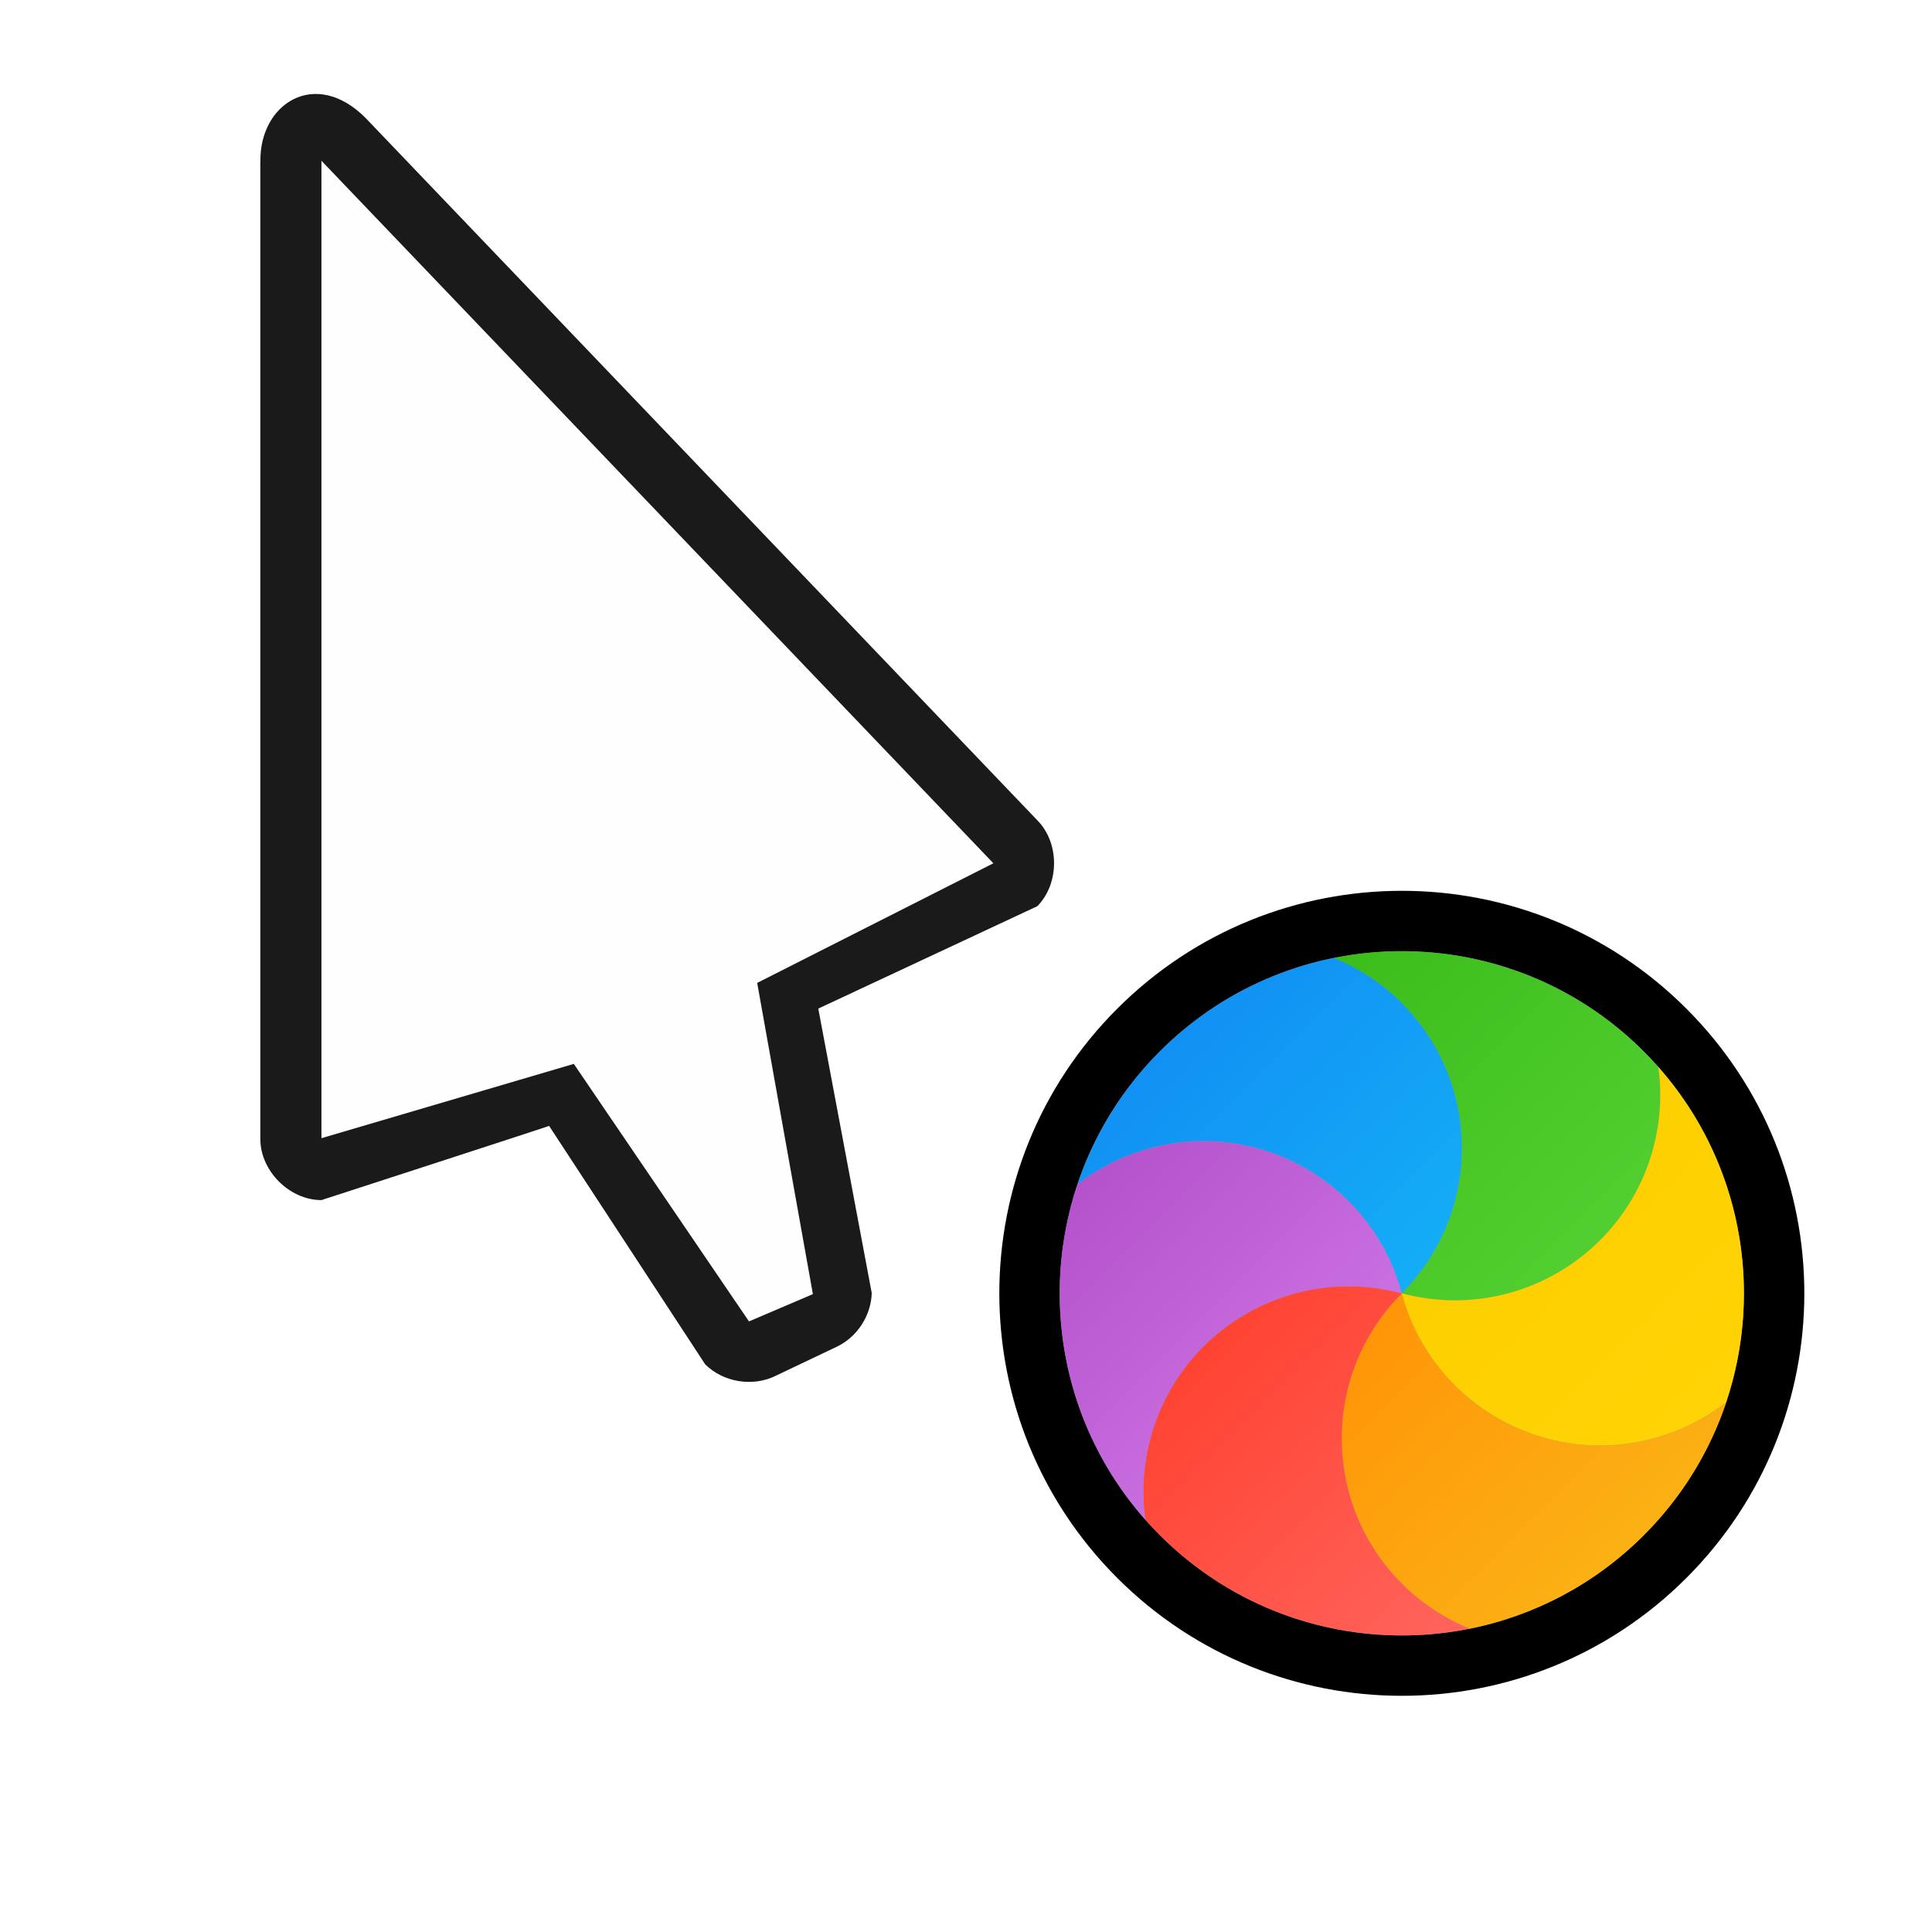
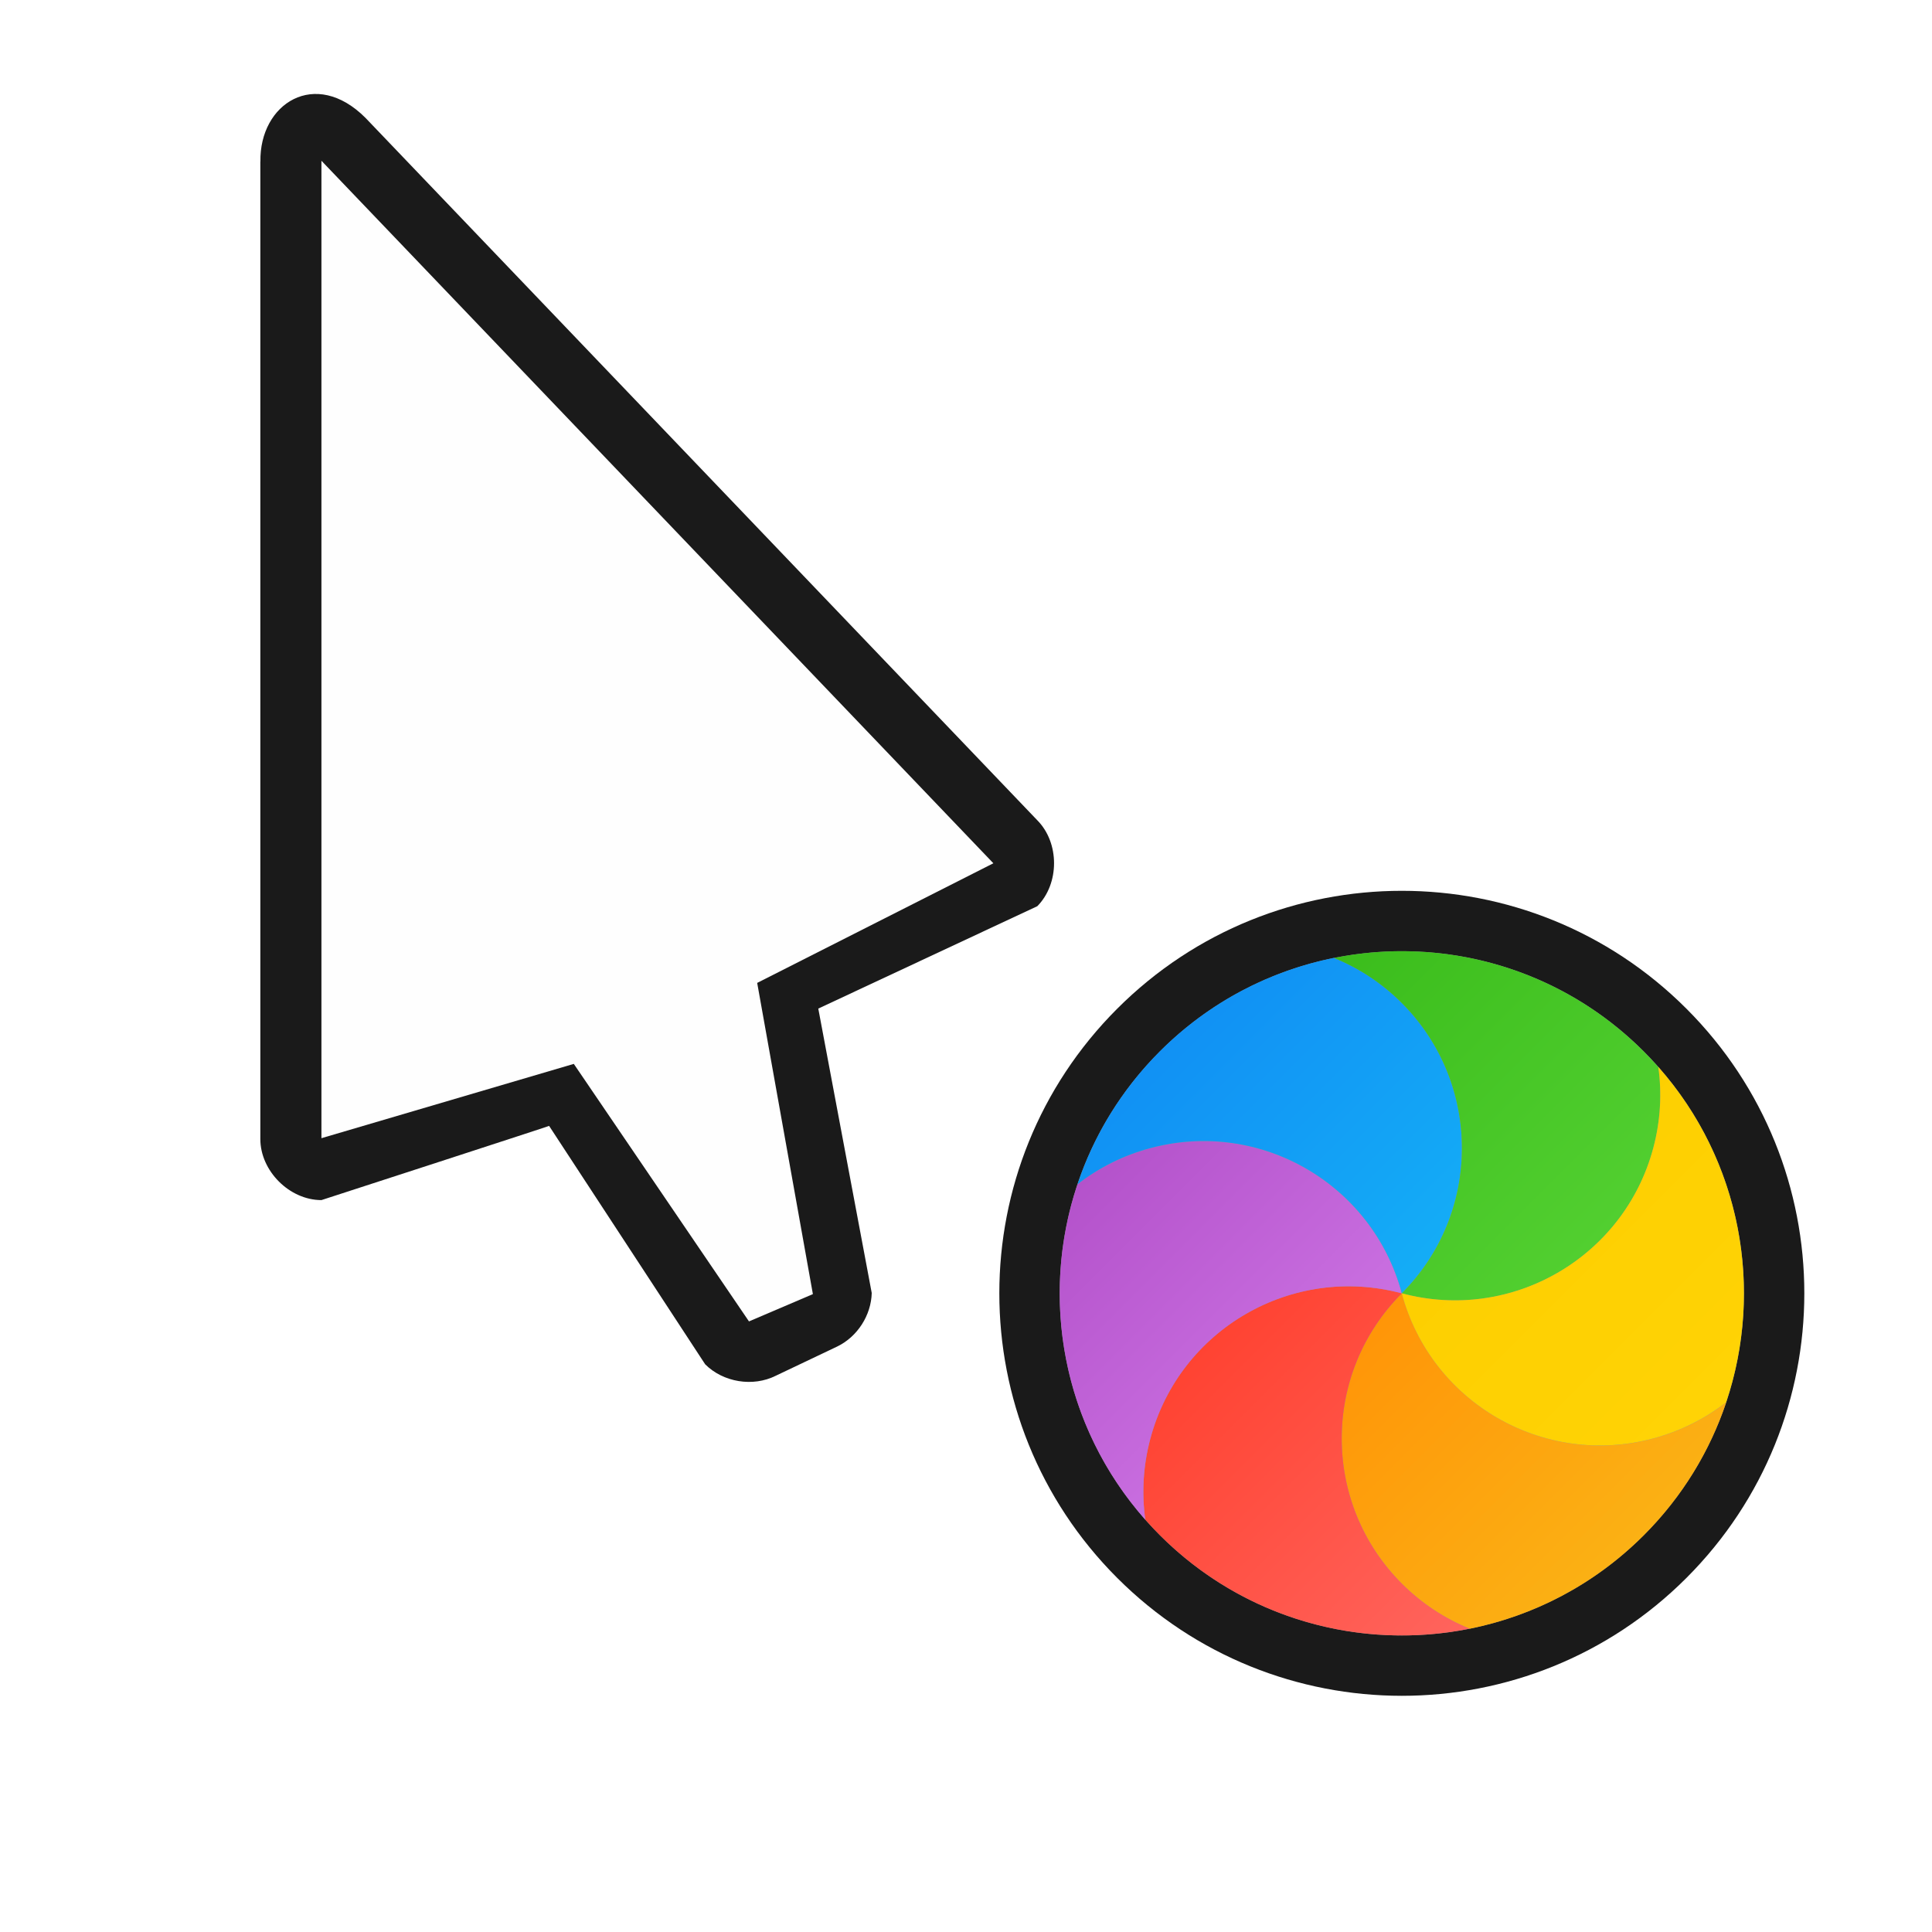
<svg xmlns="http://www.w3.org/2000/svg" height="240" viewBox="0 0 24 24" width="240" version="1.1" id="svg62">
  <defs id="defs66" />
  <linearGradient id="a" gradientTransform="matrix(0.4579123,0,0,0.4380064,8.607332,9.250079)" gradientUnits="userSpaceOnUse" x1="17.871" x2="17.871" y1="7.669" y2="17.893">
    <stop offset="0" stop-color="#fbb114" id="stop2" />
    <stop offset="1" stop-color="#ff9508" id="stop4" />
  </linearGradient>
  <linearGradient id="b" gradientTransform="matrix(0.4206575,0,0,0.4767976,8.607332,9.250079)" gradientUnits="userSpaceOnUse" x1="23.954" x2="23.954" y1="8.61" y2="19.256">
    <stop offset="0" stop-color="#ff645d" id="stop7" />
    <stop offset="1" stop-color="#ff4332" id="stop9" />
  </linearGradient>
  <linearGradient id="c" gradientTransform="matrix(0.4914857,0,0,0.4080861,8.607332,9.250079)" gradientUnits="userSpaceOnUse" x1="20.127" x2="20.127" y1="19.205" y2="29.033">
    <stop offset="0" stop-color="#ca70e1" id="stop12" />
    <stop offset="1" stop-color="#b452cb" id="stop14" />
  </linearGradient>
  <linearGradient id="d" gradientTransform="matrix(0.4579123,0,0,0.4380064,8.607332,9.250079)" gradientUnits="userSpaceOnUse" x1="16.36" x2="16.36" y1="17.893" y2="28.118">
    <stop offset="0" stop-color="#14adf6" id="stop17" />
    <stop offset="1" stop-color="#1191f4" id="stop19" />
  </linearGradient>
  <linearGradient id="e" gradientTransform="matrix(0.4206575,0,0,0.4767976,8.607332,9.250079)" gradientUnits="userSpaceOnUse" x1="13.308" x2="13.308" y1="13.619" y2="24.265">
    <stop offset="0" stop-color="#52cf30" id="stop22" />
    <stop offset="1" stop-color="#3bbd1c" id="stop24" />
  </linearGradient>
  <linearGradient id="f" gradientTransform="matrix(0.4914857,0,0,0.4080861,8.607332,9.250079)" gradientUnits="userSpaceOnUse" x1="11.766" x2="11.766" y1="9.377" y2="19.205">
    <stop offset="0" stop-color="#ffd305" id="stop27" />
    <stop offset="1" stop-color="#fdcf01" id="stop29" />
  </linearGradient>
  <filter id="g" color-interpolation-filters="sRGB" height="1.272" width="1.441" x="-.22" y="-.136">
    <feGaussianBlur stdDeviation=".905" id="feGaussianBlur32" />
  </filter>
  <filter id="h" color-interpolation-filters="sRGB" height="1.336" width="1.336" x="-.168" y="-.168">
    <feGaussianBlur stdDeviation=".7" id="feGaussianBlur35" />
  </filter>
  <path d="m3.234 2.007v12.142c0.0.397.362.759.759.759 0 0 2.946-.956 2.828-.922l1.939 2.962c.224.224.594.284.877.142l.765-.364c.249-.121.42-.387.427-.664l-.664-3.533 2.721-1.272c.277-.281.277-.787 0-1.067l-8.347-8.727c-.622-.622-1.317-.178-1.304.545z" fill="#1a1a1a" stroke-width=".759" id="path38" />
  <path d="m3.993 14.139v-12.142l8.347 8.727-2.934 1.486.692 3.866-.794.339-2.176-3.199z" fill="#fefefe" stroke-width=".759" id="path40" />
  <g fill-rule="evenodd" id="g60" transform="rotate(135,17.414,16.066)">
-     <circle cx="17.414" cy="16.066" fill="#1a1a1afff" r="5" stroke-width="0.455" id="circle42" />
+     <circle cx="17.414" cy="16.066" fill="#1a1a1a" r="5" stroke-width="0.455" id="circle42" />
    <circle cx="17.414" cy="16.066" fill="#959595" r="4.25" stroke-width="0.423" id="circle44" />
    <animateTransform attributeName="transform" type="rotate" from="0 17.414 16.066" to="360 17.414 16.066" additive="sum" begin="0s" dur="0.6s" repeatCount="1" />
    <g stroke-width="0.445" transform="matrix(0.9489808,0,0,0.9489808,1.808314,-0.149646)" id="g58">
      <path d="m 18.921,13.355 c 0.136,0.321 0.211,0.674 0.211,1.045 0,1.484 -1.203,2.687 -2.687,2.687 0.742,-1.285 0.302,-2.929 -0.984,-3.671 -0.321,-0.185 -0.665,-0.297 -1.011,-0.34 0.601,-0.299 1.278,-0.468 1.995,-0.468 0.916,0 1.767,0.275 2.476,0.746 z" fill="url(#a)" id="path46" style="fill:url(#a)" />
      <path d="m 20.915,17.366 c -0.21,0.278 -0.478,0.519 -0.799,0.705 -1.285,0.742 -2.929,0.302 -3.671,-0.984 1.484,0 2.687,-1.203 2.687,-2.687 0,-0.371 -0.075,-0.724 -0.211,-1.045 1.207,0.802 2.002,2.174 2.002,3.732 0,0.094 -0.003,0.187 -0.009,0.279 z" fill="url(#b)" id="path48" style="fill:url(#b)" />
      <path d="m 18.44,21.098 c -0.346,-0.043 -0.69,-0.155 -1.011,-0.34 -1.285,-0.742 -1.726,-2.385 -0.984,-3.671 0.742,1.285 2.385,1.726 3.671,0.984 0.321,-0.185 0.589,-0.427 0.799,-0.705 -0.101,1.638 -1.081,3.037 -2.475,3.732 z" fill="url(#c)" id="path50" style="fill:url(#c)" />
      <path d="m 13.968,20.82 c -0.136,-0.321 -0.211,-0.674 -0.211,-1.045 0,-1.484 1.203,-2.687 2.687,-2.687 -0.742,1.285 -0.302,2.929 0.984,3.671 0.321,0.186 0.665,0.297 1.011,0.34 -0.601,0.299 -1.278,0.468 -1.995,0.468 -0.916,0 -1.767,-0.275 -2.476,-0.746 z" fill="url(#d)" id="path52" style="fill:url(#d)" />
      <path d="m 11.975,16.809 c 0.21,-0.278 0.478,-0.519 0.799,-0.705 1.285,-0.742 2.929,-0.302 3.671,0.984 -1.484,0 -2.687,1.203 -2.687,2.687 0,0.371 0.075,0.724 0.211,1.045 -1.207,-0.802 -2.002,-2.174 -2.002,-3.732 0,-0.094 0.003,-0.187 0.009,-0.279 z" fill="url(#e)" id="path54" style="fill:url(#e)" />
      <path d="m 14.45,13.077 c 0.346,0.043 0.69,0.155 1.011,0.34 1.285,0.742 1.726,2.385 0.984,3.671 -0.742,-1.285 -2.385,-1.726 -3.671,-0.984 -0.321,0.185 -0.589,0.427 -0.799,0.705 0.101,-1.638 1.081,-3.037 2.475,-3.732 z" fill="url(#f)" id="path56" style="fill:url(#f)" />
    </g>
  </g>
</svg>
